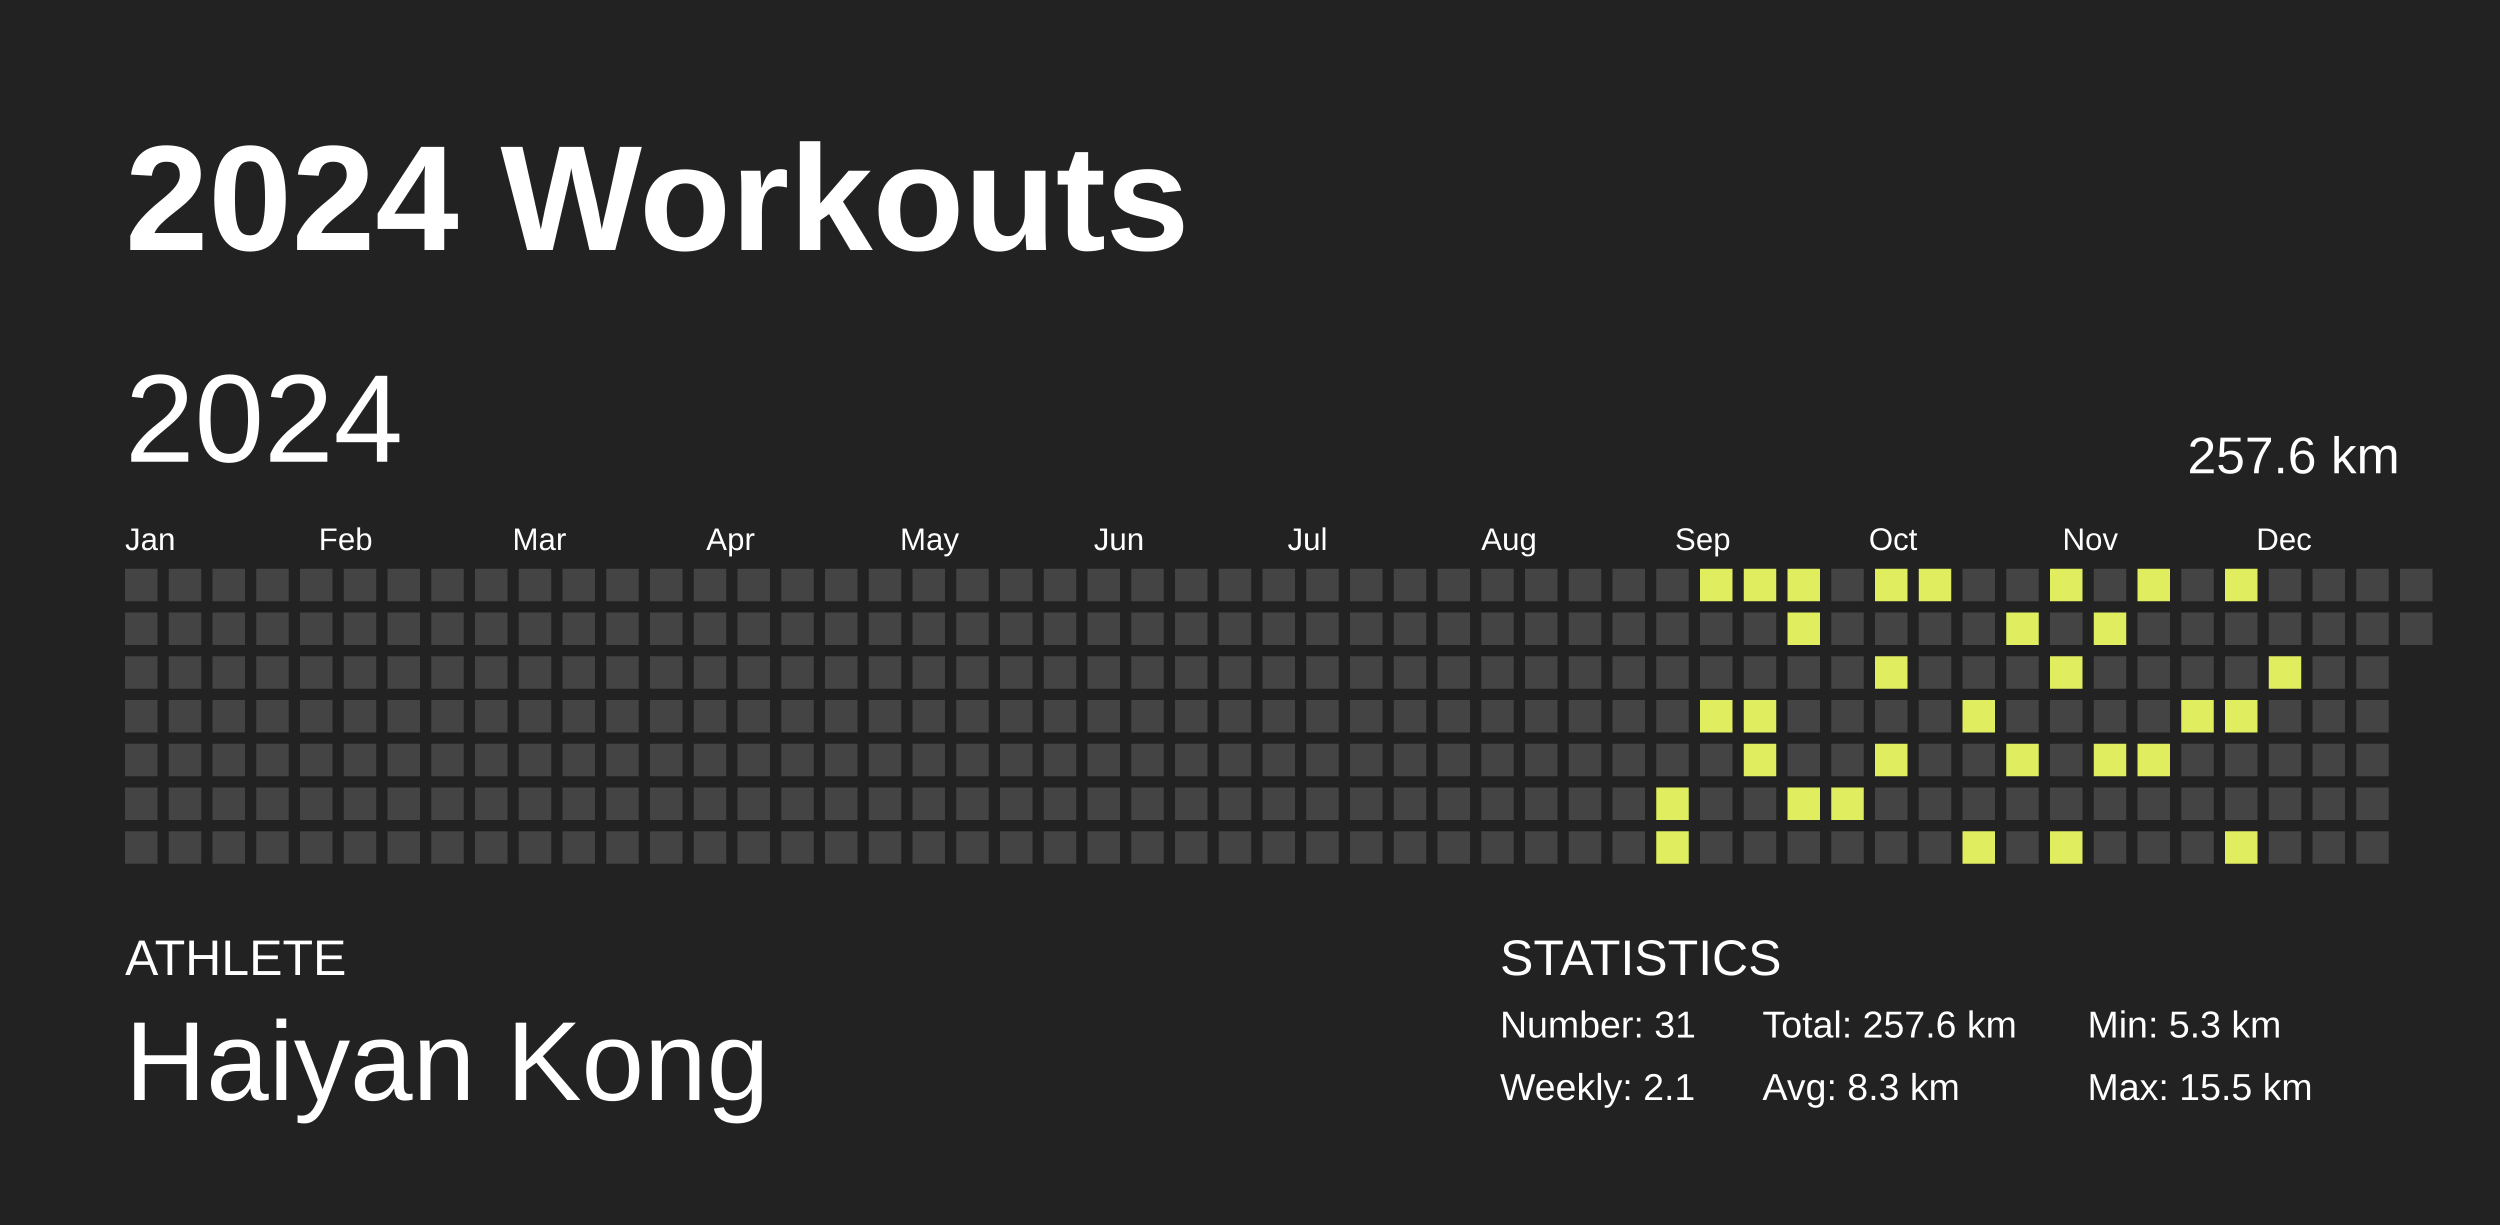
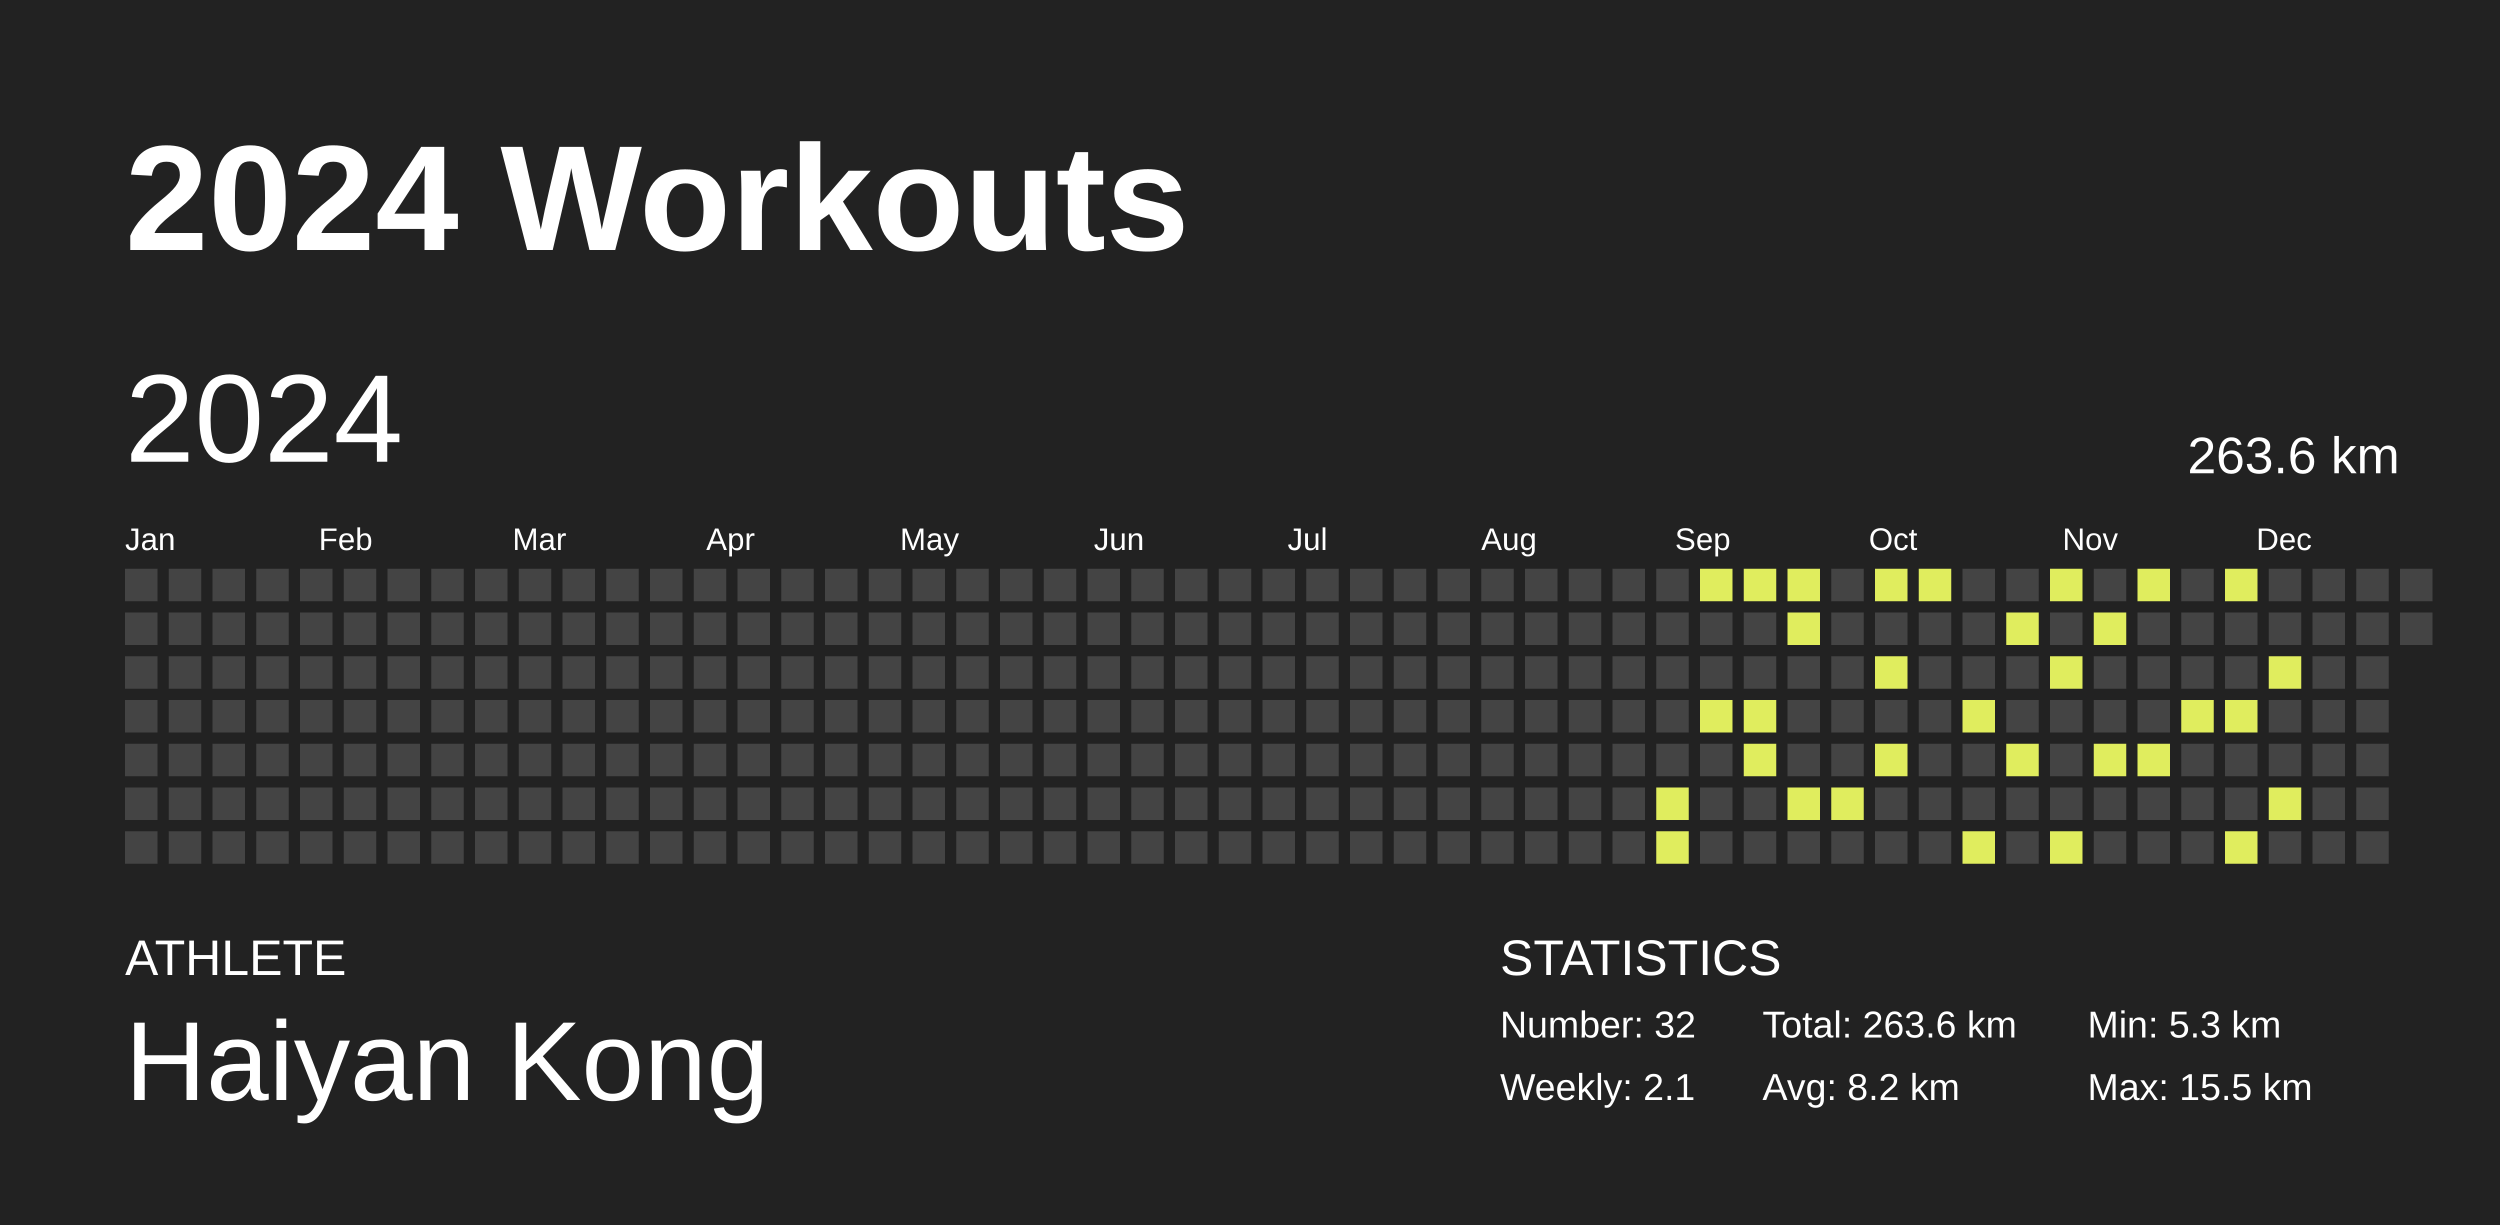
<svg xmlns="http://www.w3.org/2000/svg" baseProfile="full" height="98mm" version="1.1" viewBox="0,0,200,98" width="200mm">
  <defs />
  <rect fill="#222222" height="98" width="200" x="0" y="0" />
  <text fill="#FFFFFF" style="font-size:12px; font-family:Arial; font-weight:bold;" x="10" y="20">2024 Workouts</text>
  <text fill="#FFFFFF" style="font-size:4px; font-family:Arial" x="10" y="78">ATHLETE</text>
  <text fill="#FFFFFF" style="font-size:9px; font-family:Arial" x="10" y="88">Haiyan Kong</text>
  <text fill="#FFFFFF" style="font-size:4px; font-family:Arial" x="120" y="78">STATISTICS</text>
-   <text fill="#FFFFFF" style="font-size:3px; font-family:Arial" x="120" y="83">Number: 31</text>
+   <text fill="#FFFFFF" style="font-size:3px; font-family:Arial" x="120" y="83">Number: 32</text>
  <text fill="#FFFFFF" style="font-size:3px; font-family:Arial" x="120" y="88">Weekly: 2.1</text>
-   <text fill="#FFFFFF" style="font-size:3px; font-family:Arial" x="141" y="83">Total: 257.6 km</text>
-   <text fill="#FFFFFF" style="font-size:3px; font-family:Arial" x="141" y="88">Avg: 8.3 km</text>
+   <text fill="#FFFFFF" style="font-size:3px; font-family:Arial" x="141" y="83">Total: 263.6 km</text>
+   <text fill="#FFFFFF" style="font-size:3px; font-family:Arial" x="141" y="88">Avg: 8.2 km</text>
  <text fill="#FFFFFF" style="font-size:3px; font-family:Arial" x="167" y="83">Min: 5.3 km</text>
  <text fill="#FFFFFF" style="font-size:3px; font-family:Arial" x="167" y="88">Max: 15.5 km</text>
  <text dominant-baseline="hanging" fill="#FFFFFF" style="font-size:10.0px; font-family:Arial;" x="10" y="30">2024</text>
-   <text dominant-baseline="hanging" fill="#FFFFFF" style="font-size:4.125px; font-family:Arial;" x="175" y="35">257.6 km</text>
+   <text dominant-baseline="hanging" fill="#FFFFFF" style="font-size:4.125px; font-family:Arial;" x="175" y="35">263.6 km</text>
  <text fill="#FFFFFF" style="font-size:2.5px; font-family:Arial" x="10.0" y="44">Jan</text>
  <text fill="#FFFFFF" style="font-size:2.5px; font-family:Arial" x="25.5" y="44">Feb</text>
  <text fill="#FFFFFF" style="font-size:2.5px; font-family:Arial" x="41.0" y="44">Mar</text>
  <text fill="#FFFFFF" style="font-size:2.5px; font-family:Arial" x="56.5" y="44">Apr</text>
  <text fill="#FFFFFF" style="font-size:2.5px; font-family:Arial" x="72.0" y="44">May</text>
  <text fill="#FFFFFF" style="font-size:2.5px; font-family:Arial" x="87.5" y="44">Jun</text>
  <text fill="#FFFFFF" style="font-size:2.5px; font-family:Arial" x="103.0" y="44">Jul</text>
  <text fill="#FFFFFF" style="font-size:2.5px; font-family:Arial" x="118.5" y="44">Aug</text>
  <text fill="#FFFFFF" style="font-size:2.5px; font-family:Arial" x="134.0" y="44">Sep</text>
  <text fill="#FFFFFF" style="font-size:2.5px; font-family:Arial" x="149.5" y="44">Oct</text>
  <text fill="#FFFFFF" style="font-size:2.5px; font-family:Arial" x="165.0" y="44">Nov</text>
  <text fill="#FFFFFF" style="font-size:2.5px; font-family:Arial" x="180.5" y="44">Dec</text>
  <rect fill="#444444" height="2.6" width="2.6" x="10.0" y="45.5" />
  <rect fill="#444444" height="2.6" width="2.6" x="10.0" y="49.0" />
  <rect fill="#444444" height="2.6" width="2.6" x="10.0" y="52.5" />
  <rect fill="#444444" height="2.6" width="2.6" x="10.0" y="56.0" />
  <rect fill="#444444" height="2.6" width="2.6" x="10.0" y="59.5" />
  <rect fill="#444444" height="2.6" width="2.6" x="10.0" y="63.0" />
  <rect fill="#444444" height="2.6" width="2.6" x="10.0" y="66.5" />
  <rect fill="#444444" height="2.6" width="2.6" x="13.5" y="45.5" />
  <rect fill="#444444" height="2.6" width="2.6" x="13.5" y="49.0" />
  <rect fill="#444444" height="2.6" width="2.6" x="13.5" y="52.5" />
  <rect fill="#444444" height="2.6" width="2.6" x="13.5" y="56.0" />
  <rect fill="#444444" height="2.6" width="2.6" x="13.5" y="59.5" />
  <rect fill="#444444" height="2.6" width="2.6" x="13.5" y="63.0" />
  <rect fill="#444444" height="2.6" width="2.6" x="13.5" y="66.5" />
  <rect fill="#444444" height="2.6" width="2.6" x="17.0" y="45.5" />
  <rect fill="#444444" height="2.6" width="2.6" x="17.0" y="49.0" />
  <rect fill="#444444" height="2.6" width="2.6" x="17.0" y="52.5" />
  <rect fill="#444444" height="2.6" width="2.6" x="17.0" y="56.0" />
  <rect fill="#444444" height="2.6" width="2.6" x="17.0" y="59.5" />
  <rect fill="#444444" height="2.6" width="2.6" x="17.0" y="63.0" />
  <rect fill="#444444" height="2.6" width="2.6" x="17.0" y="66.5" />
  <rect fill="#444444" height="2.6" width="2.6" x="20.5" y="45.5" />
  <rect fill="#444444" height="2.6" width="2.6" x="20.5" y="49.0" />
  <rect fill="#444444" height="2.6" width="2.6" x="20.5" y="52.5" />
  <rect fill="#444444" height="2.6" width="2.6" x="20.5" y="56.0" />
  <rect fill="#444444" height="2.6" width="2.6" x="20.5" y="59.5" />
  <rect fill="#444444" height="2.6" width="2.6" x="20.5" y="63.0" />
  <rect fill="#444444" height="2.6" width="2.6" x="20.5" y="66.5" />
  <rect fill="#444444" height="2.6" width="2.6" x="24.0" y="45.5" />
  <rect fill="#444444" height="2.6" width="2.6" x="24.0" y="49.0" />
  <rect fill="#444444" height="2.6" width="2.6" x="24.0" y="52.5" />
  <rect fill="#444444" height="2.6" width="2.6" x="24.0" y="56.0" />
  <rect fill="#444444" height="2.6" width="2.6" x="24.0" y="59.5" />
  <rect fill="#444444" height="2.6" width="2.6" x="24.0" y="63.0" />
  <rect fill="#444444" height="2.6" width="2.6" x="24.0" y="66.5" />
  <rect fill="#444444" height="2.6" width="2.6" x="27.5" y="45.5" />
  <rect fill="#444444" height="2.6" width="2.6" x="27.5" y="49.0" />
  <rect fill="#444444" height="2.6" width="2.6" x="27.5" y="52.5" />
  <rect fill="#444444" height="2.6" width="2.6" x="27.5" y="56.0" />
  <rect fill="#444444" height="2.6" width="2.6" x="27.5" y="59.5" />
  <rect fill="#444444" height="2.6" width="2.6" x="27.5" y="63.0" />
  <rect fill="#444444" height="2.6" width="2.6" x="27.5" y="66.5" />
  <rect fill="#444444" height="2.6" width="2.6" x="31.0" y="45.5" />
  <rect fill="#444444" height="2.6" width="2.6" x="31.0" y="49.0" />
  <rect fill="#444444" height="2.6" width="2.6" x="31.0" y="52.5" />
  <rect fill="#444444" height="2.6" width="2.6" x="31.0" y="56.0" />
  <rect fill="#444444" height="2.6" width="2.6" x="31.0" y="59.5" />
  <rect fill="#444444" height="2.6" width="2.6" x="31.0" y="63.0" />
  <rect fill="#444444" height="2.6" width="2.6" x="31.0" y="66.5" />
  <rect fill="#444444" height="2.6" width="2.6" x="34.5" y="45.5" />
  <rect fill="#444444" height="2.6" width="2.6" x="34.5" y="49.0" />
  <rect fill="#444444" height="2.6" width="2.6" x="34.5" y="52.5" />
  <rect fill="#444444" height="2.6" width="2.6" x="34.5" y="56.0" />
  <rect fill="#444444" height="2.6" width="2.6" x="34.5" y="59.5" />
  <rect fill="#444444" height="2.6" width="2.6" x="34.5" y="63.0" />
  <rect fill="#444444" height="2.6" width="2.6" x="34.5" y="66.5" />
  <rect fill="#444444" height="2.6" width="2.6" x="38.0" y="45.5" />
  <rect fill="#444444" height="2.6" width="2.6" x="38.0" y="49.0" />
  <rect fill="#444444" height="2.6" width="2.6" x="38.0" y="52.5" />
  <rect fill="#444444" height="2.6" width="2.6" x="38.0" y="56.0" />
  <rect fill="#444444" height="2.6" width="2.6" x="38.0" y="59.5" />
  <rect fill="#444444" height="2.6" width="2.6" x="38.0" y="63.0" />
  <rect fill="#444444" height="2.6" width="2.6" x="38.0" y="66.5" />
  <rect fill="#444444" height="2.6" width="2.6" x="41.5" y="45.5" />
  <rect fill="#444444" height="2.6" width="2.6" x="41.5" y="49.0" />
  <rect fill="#444444" height="2.6" width="2.6" x="41.5" y="52.5" />
  <rect fill="#444444" height="2.6" width="2.6" x="41.5" y="56.0" />
  <rect fill="#444444" height="2.6" width="2.6" x="41.5" y="59.5" />
  <rect fill="#444444" height="2.6" width="2.6" x="41.5" y="63.0" />
  <rect fill="#444444" height="2.6" width="2.6" x="41.5" y="66.5" />
  <rect fill="#444444" height="2.6" width="2.6" x="45.0" y="45.5" />
  <rect fill="#444444" height="2.6" width="2.6" x="45.0" y="49.0" />
  <rect fill="#444444" height="2.6" width="2.6" x="45.0" y="52.5" />
  <rect fill="#444444" height="2.6" width="2.6" x="45.0" y="56.0" />
  <rect fill="#444444" height="2.6" width="2.6" x="45.0" y="59.5" />
  <rect fill="#444444" height="2.6" width="2.6" x="45.0" y="63.0" />
  <rect fill="#444444" height="2.6" width="2.6" x="45.0" y="66.5" />
  <rect fill="#444444" height="2.6" width="2.6" x="48.5" y="45.5" />
  <rect fill="#444444" height="2.6" width="2.6" x="48.5" y="49.0" />
  <rect fill="#444444" height="2.6" width="2.6" x="48.5" y="52.5" />
  <rect fill="#444444" height="2.6" width="2.6" x="48.5" y="56.0" />
  <rect fill="#444444" height="2.6" width="2.6" x="48.5" y="59.5" />
  <rect fill="#444444" height="2.6" width="2.6" x="48.5" y="63.0" />
  <rect fill="#444444" height="2.6" width="2.6" x="48.5" y="66.5" />
  <rect fill="#444444" height="2.6" width="2.6" x="52.0" y="45.5" />
  <rect fill="#444444" height="2.6" width="2.6" x="52.0" y="49.0" />
  <rect fill="#444444" height="2.6" width="2.6" x="52.0" y="52.5" />
  <rect fill="#444444" height="2.6" width="2.6" x="52.0" y="56.0" />
  <rect fill="#444444" height="2.6" width="2.6" x="52.0" y="59.5" />
  <rect fill="#444444" height="2.6" width="2.6" x="52.0" y="63.0" />
  <rect fill="#444444" height="2.6" width="2.6" x="52.0" y="66.5" />
  <rect fill="#444444" height="2.6" width="2.6" x="55.5" y="45.5" />
  <rect fill="#444444" height="2.6" width="2.6" x="55.5" y="49.0" />
  <rect fill="#444444" height="2.6" width="2.6" x="55.5" y="52.5" />
  <rect fill="#444444" height="2.6" width="2.6" x="55.5" y="56.0" />
  <rect fill="#444444" height="2.6" width="2.6" x="55.5" y="59.5" />
  <rect fill="#444444" height="2.6" width="2.6" x="55.5" y="63.0" />
  <rect fill="#444444" height="2.6" width="2.6" x="55.5" y="66.5" />
  <rect fill="#444444" height="2.6" width="2.6" x="59.0" y="45.5" />
  <rect fill="#444444" height="2.6" width="2.6" x="59.0" y="49.0" />
  <rect fill="#444444" height="2.6" width="2.6" x="59.0" y="52.5" />
  <rect fill="#444444" height="2.6" width="2.6" x="59.0" y="56.0" />
  <rect fill="#444444" height="2.6" width="2.6" x="59.0" y="59.5" />
  <rect fill="#444444" height="2.6" width="2.6" x="59.0" y="63.0" />
  <rect fill="#444444" height="2.6" width="2.6" x="59.0" y="66.5" />
  <rect fill="#444444" height="2.6" width="2.6" x="62.5" y="45.5" />
  <rect fill="#444444" height="2.6" width="2.6" x="62.5" y="49.0" />
  <rect fill="#444444" height="2.6" width="2.6" x="62.5" y="52.5" />
  <rect fill="#444444" height="2.6" width="2.6" x="62.5" y="56.0" />
  <rect fill="#444444" height="2.6" width="2.6" x="62.5" y="59.5" />
  <rect fill="#444444" height="2.6" width="2.6" x="62.5" y="63.0" />
  <rect fill="#444444" height="2.6" width="2.6" x="62.5" y="66.5" />
  <rect fill="#444444" height="2.6" width="2.6" x="66.0" y="45.5" />
  <rect fill="#444444" height="2.6" width="2.6" x="66.0" y="49.0" />
  <rect fill="#444444" height="2.6" width="2.6" x="66.0" y="52.5" />
  <rect fill="#444444" height="2.6" width="2.6" x="66.0" y="56.0" />
  <rect fill="#444444" height="2.6" width="2.6" x="66.0" y="59.5" />
  <rect fill="#444444" height="2.6" width="2.6" x="66.0" y="63.0" />
  <rect fill="#444444" height="2.6" width="2.6" x="66.0" y="66.5" />
  <rect fill="#444444" height="2.6" width="2.6" x="69.5" y="45.5" />
  <rect fill="#444444" height="2.6" width="2.6" x="69.5" y="49.0" />
  <rect fill="#444444" height="2.6" width="2.6" x="69.5" y="52.5" />
  <rect fill="#444444" height="2.6" width="2.6" x="69.5" y="56.0" />
  <rect fill="#444444" height="2.6" width="2.6" x="69.5" y="59.5" />
  <rect fill="#444444" height="2.6" width="2.6" x="69.5" y="63.0" />
  <rect fill="#444444" height="2.6" width="2.6" x="69.5" y="66.5" />
  <rect fill="#444444" height="2.6" width="2.6" x="73.0" y="45.5" />
  <rect fill="#444444" height="2.6" width="2.6" x="73.0" y="49.0" />
  <rect fill="#444444" height="2.6" width="2.6" x="73.0" y="52.5" />
  <rect fill="#444444" height="2.6" width="2.6" x="73.0" y="56.0" />
  <rect fill="#444444" height="2.6" width="2.6" x="73.0" y="59.5" />
  <rect fill="#444444" height="2.6" width="2.6" x="73.0" y="63.0" />
  <rect fill="#444444" height="2.6" width="2.6" x="73.0" y="66.5" />
  <rect fill="#444444" height="2.6" width="2.6" x="76.5" y="45.5" />
  <rect fill="#444444" height="2.6" width="2.6" x="76.5" y="49.0" />
  <rect fill="#444444" height="2.6" width="2.6" x="76.5" y="52.5" />
  <rect fill="#444444" height="2.6" width="2.6" x="76.5" y="56.0" />
  <rect fill="#444444" height="2.6" width="2.6" x="76.5" y="59.5" />
  <rect fill="#444444" height="2.6" width="2.6" x="76.5" y="63.0" />
  <rect fill="#444444" height="2.6" width="2.6" x="76.5" y="66.5" />
  <rect fill="#444444" height="2.6" width="2.6" x="80.0" y="45.5" />
  <rect fill="#444444" height="2.6" width="2.6" x="80.0" y="49.0" />
  <rect fill="#444444" height="2.6" width="2.6" x="80.0" y="52.5" />
  <rect fill="#444444" height="2.6" width="2.6" x="80.0" y="56.0" />
  <rect fill="#444444" height="2.6" width="2.6" x="80.0" y="59.5" />
  <rect fill="#444444" height="2.6" width="2.6" x="80.0" y="63.0" />
  <rect fill="#444444" height="2.6" width="2.6" x="80.0" y="66.5" />
  <rect fill="#444444" height="2.6" width="2.6" x="83.5" y="45.5" />
  <rect fill="#444444" height="2.6" width="2.6" x="83.5" y="49.0" />
  <rect fill="#444444" height="2.6" width="2.6" x="83.5" y="52.5" />
  <rect fill="#444444" height="2.6" width="2.6" x="83.5" y="56.0" />
  <rect fill="#444444" height="2.6" width="2.6" x="83.5" y="59.5" />
  <rect fill="#444444" height="2.6" width="2.6" x="83.5" y="63.0" />
  <rect fill="#444444" height="2.6" width="2.6" x="83.5" y="66.5" />
  <rect fill="#444444" height="2.6" width="2.6" x="87.0" y="45.5" />
  <rect fill="#444444" height="2.6" width="2.6" x="87.0" y="49.0" />
  <rect fill="#444444" height="2.6" width="2.6" x="87.0" y="52.5" />
  <rect fill="#444444" height="2.6" width="2.6" x="87.0" y="56.0" />
  <rect fill="#444444" height="2.6" width="2.6" x="87.0" y="59.5" />
  <rect fill="#444444" height="2.6" width="2.6" x="87.0" y="63.0" />
  <rect fill="#444444" height="2.6" width="2.6" x="87.0" y="66.5" />
  <rect fill="#444444" height="2.6" width="2.6" x="90.5" y="45.5" />
  <rect fill="#444444" height="2.6" width="2.6" x="90.5" y="49.0" />
  <rect fill="#444444" height="2.6" width="2.6" x="90.5" y="52.5" />
  <rect fill="#444444" height="2.6" width="2.6" x="90.5" y="56.0" />
  <rect fill="#444444" height="2.6" width="2.6" x="90.5" y="59.5" />
  <rect fill="#444444" height="2.6" width="2.6" x="90.5" y="63.0" />
  <rect fill="#444444" height="2.6" width="2.6" x="90.5" y="66.5" />
  <rect fill="#444444" height="2.6" width="2.6" x="94.0" y="45.5" />
  <rect fill="#444444" height="2.6" width="2.6" x="94.0" y="49.0" />
  <rect fill="#444444" height="2.6" width="2.6" x="94.0" y="52.5" />
  <rect fill="#444444" height="2.6" width="2.6" x="94.0" y="56.0" />
  <rect fill="#444444" height="2.6" width="2.6" x="94.0" y="59.5" />
  <rect fill="#444444" height="2.6" width="2.6" x="94.0" y="63.0" />
  <rect fill="#444444" height="2.6" width="2.6" x="94.0" y="66.5" />
  <rect fill="#444444" height="2.6" width="2.6" x="97.5" y="45.5" />
  <rect fill="#444444" height="2.6" width="2.6" x="97.5" y="49.0" />
  <rect fill="#444444" height="2.6" width="2.6" x="97.5" y="52.5" />
  <rect fill="#444444" height="2.6" width="2.6" x="97.5" y="56.0" />
  <rect fill="#444444" height="2.6" width="2.6" x="97.5" y="59.5" />
  <rect fill="#444444" height="2.6" width="2.6" x="97.5" y="63.0" />
  <rect fill="#444444" height="2.6" width="2.6" x="97.5" y="66.5" />
  <rect fill="#444444" height="2.6" width="2.6" x="101.0" y="45.5" />
  <rect fill="#444444" height="2.6" width="2.6" x="101.0" y="49.0" />
  <rect fill="#444444" height="2.6" width="2.6" x="101.0" y="52.5" />
  <rect fill="#444444" height="2.6" width="2.6" x="101.0" y="56.0" />
  <rect fill="#444444" height="2.6" width="2.6" x="101.0" y="59.5" />
  <rect fill="#444444" height="2.6" width="2.6" x="101.0" y="63.0" />
  <rect fill="#444444" height="2.6" width="2.6" x="101.0" y="66.5" />
  <rect fill="#444444" height="2.6" width="2.6" x="104.5" y="45.5" />
  <rect fill="#444444" height="2.6" width="2.6" x="104.5" y="49.0" />
  <rect fill="#444444" height="2.6" width="2.6" x="104.5" y="52.5" />
  <rect fill="#444444" height="2.6" width="2.6" x="104.5" y="56.0" />
  <rect fill="#444444" height="2.6" width="2.6" x="104.5" y="59.5" />
  <rect fill="#444444" height="2.6" width="2.6" x="104.5" y="63.0" />
  <rect fill="#444444" height="2.6" width="2.6" x="104.5" y="66.5" />
  <rect fill="#444444" height="2.6" width="2.6" x="108.0" y="45.5" />
  <rect fill="#444444" height="2.6" width="2.6" x="108.0" y="49.0" />
  <rect fill="#444444" height="2.6" width="2.6" x="108.0" y="52.5" />
  <rect fill="#444444" height="2.6" width="2.6" x="108.0" y="56.0" />
  <rect fill="#444444" height="2.6" width="2.6" x="108.0" y="59.5" />
  <rect fill="#444444" height="2.6" width="2.6" x="108.0" y="63.0" />
  <rect fill="#444444" height="2.6" width="2.6" x="108.0" y="66.5" />
  <rect fill="#444444" height="2.6" width="2.6" x="111.5" y="45.5" />
  <rect fill="#444444" height="2.6" width="2.6" x="111.5" y="49.0" />
  <rect fill="#444444" height="2.6" width="2.6" x="111.5" y="52.5" />
  <rect fill="#444444" height="2.6" width="2.6" x="111.5" y="56.0" />
  <rect fill="#444444" height="2.6" width="2.6" x="111.5" y="59.5" />
  <rect fill="#444444" height="2.6" width="2.6" x="111.5" y="63.0" />
  <rect fill="#444444" height="2.6" width="2.6" x="111.5" y="66.5" />
  <rect fill="#444444" height="2.6" width="2.6" x="115.0" y="45.5" />
  <rect fill="#444444" height="2.6" width="2.6" x="115.0" y="49.0" />
  <rect fill="#444444" height="2.6" width="2.6" x="115.0" y="52.5" />
  <rect fill="#444444" height="2.6" width="2.6" x="115.0" y="56.0" />
  <rect fill="#444444" height="2.6" width="2.6" x="115.0" y="59.5" />
  <rect fill="#444444" height="2.6" width="2.6" x="115.0" y="63.0" />
  <rect fill="#444444" height="2.6" width="2.6" x="115.0" y="66.5" />
  <rect fill="#444444" height="2.6" width="2.6" x="118.5" y="45.5" />
  <rect fill="#444444" height="2.6" width="2.6" x="118.5" y="49.0" />
  <rect fill="#444444" height="2.6" width="2.6" x="118.5" y="52.5" />
  <rect fill="#444444" height="2.6" width="2.6" x="118.5" y="56.0" />
  <rect fill="#444444" height="2.6" width="2.6" x="118.5" y="59.5" />
  <rect fill="#444444" height="2.6" width="2.6" x="118.5" y="63.0" />
  <rect fill="#444444" height="2.6" width="2.6" x="118.5" y="66.5" />
  <rect fill="#444444" height="2.6" width="2.6" x="122.0" y="45.5" />
  <rect fill="#444444" height="2.6" width="2.6" x="122.0" y="49.0" />
  <rect fill="#444444" height="2.6" width="2.6" x="122.0" y="52.5" />
  <rect fill="#444444" height="2.6" width="2.6" x="122.0" y="56.0" />
  <rect fill="#444444" height="2.6" width="2.6" x="122.0" y="59.5" />
  <rect fill="#444444" height="2.6" width="2.6" x="122.0" y="63.0" />
  <rect fill="#444444" height="2.6" width="2.6" x="122.0" y="66.5" />
  <rect fill="#444444" height="2.6" width="2.6" x="125.5" y="45.5" />
  <rect fill="#444444" height="2.6" width="2.6" x="125.5" y="49.0" />
  <rect fill="#444444" height="2.6" width="2.6" x="125.5" y="52.5" />
  <rect fill="#444444" height="2.6" width="2.6" x="125.5" y="56.0" />
  <rect fill="#444444" height="2.6" width="2.6" x="125.5" y="59.5" />
  <rect fill="#444444" height="2.6" width="2.6" x="125.5" y="63.0" />
  <rect fill="#444444" height="2.6" width="2.6" x="125.5" y="66.5" />
  <rect fill="#444444" height="2.6" width="2.6" x="129.0" y="45.5" />
  <rect fill="#444444" height="2.6" width="2.6" x="129.0" y="49.0" />
  <rect fill="#444444" height="2.6" width="2.6" x="129.0" y="52.5" />
  <rect fill="#444444" height="2.6" width="2.6" x="129.0" y="56.0" />
  <rect fill="#444444" height="2.6" width="2.6" x="129.0" y="59.5" />
  <rect fill="#444444" height="2.6" width="2.6" x="129.0" y="63.0" />
  <rect fill="#444444" height="2.6" width="2.6" x="129.0" y="66.5" />
  <rect fill="#444444" height="2.6" width="2.6" x="132.5" y="45.5" />
  <rect fill="#444444" height="2.6" width="2.6" x="132.5" y="49.0" />
  <rect fill="#444444" height="2.6" width="2.6" x="132.5" y="52.5" />
  <rect fill="#444444" height="2.6" width="2.6" x="132.5" y="56.0" />
  <rect fill="#444444" height="2.6" width="2.6" x="132.5" y="59.5" />
  <rect fill="#e0ed5e" height="2.6" width="2.6" x="132.5" y="63.0" />
  <rect fill="#e0ed5e" height="2.6" width="2.6" x="132.5" y="66.5" />
  <rect fill="#e0ed5e" height="2.6" width="2.6" x="136.0" y="45.5" />
  <rect fill="#444444" height="2.6" width="2.6" x="136.0" y="49.0" />
  <rect fill="#444444" height="2.6" width="2.6" x="136.0" y="52.5" />
  <rect fill="#e0ed5e" height="2.6" width="2.6" x="136.0" y="56.0" />
  <rect fill="#444444" height="2.6" width="2.6" x="136.0" y="59.5" />
  <rect fill="#444444" height="2.6" width="2.6" x="136.0" y="63.0" />
  <rect fill="#444444" height="2.6" width="2.6" x="136.0" y="66.5" />
  <rect fill="#e0ed5e" height="2.6" width="2.6" x="139.5" y="45.5" />
  <rect fill="#444444" height="2.6" width="2.6" x="139.5" y="49.0" />
  <rect fill="#444444" height="2.6" width="2.6" x="139.5" y="52.5" />
  <rect fill="#e0ed5e" height="2.6" width="2.6" x="139.5" y="56.0" />
  <rect fill="#e0ed5e" height="2.6" width="2.6" x="139.5" y="59.5" />
  <rect fill="#444444" height="2.6" width="2.6" x="139.5" y="63.0" />
  <rect fill="#444444" height="2.6" width="2.6" x="139.5" y="66.5" />
  <rect fill="#e0ed5e" height="2.6" width="2.6" x="143.0" y="45.5" />
  <rect fill="#e0ed5e" height="2.6" width="2.6" x="143.0" y="49.0" />
  <rect fill="#444444" height="2.6" width="2.6" x="143.0" y="52.5" />
  <rect fill="#444444" height="2.6" width="2.6" x="143.0" y="56.0" />
  <rect fill="#444444" height="2.6" width="2.6" x="143.0" y="59.5" />
  <rect fill="#e0ed5e" height="2.6" width="2.6" x="143.0" y="63.0" />
  <rect fill="#444444" height="2.6" width="2.6" x="143.0" y="66.5" />
  <rect fill="#444444" height="2.6" width="2.6" x="146.5" y="45.5" />
  <rect fill="#444444" height="2.6" width="2.6" x="146.5" y="49.0" />
  <rect fill="#444444" height="2.6" width="2.6" x="146.5" y="52.5" />
  <rect fill="#444444" height="2.6" width="2.6" x="146.5" y="56.0" />
  <rect fill="#444444" height="2.6" width="2.6" x="146.5" y="59.5" />
  <rect fill="#e0ed5e" height="2.6" width="2.6" x="146.5" y="63.0" />
  <rect fill="#444444" height="2.6" width="2.6" x="146.5" y="66.5" />
  <rect fill="#e0ed5e" height="2.6" width="2.6" x="150.0" y="45.5" />
  <rect fill="#444444" height="2.6" width="2.6" x="150.0" y="49.0" />
  <rect fill="#e0ed5e" height="2.6" width="2.6" x="150.0" y="52.5" />
  <rect fill="#444444" height="2.6" width="2.6" x="150.0" y="56.0" />
  <rect fill="#e0ed5e" height="2.6" width="2.6" x="150.0" y="59.5" />
  <rect fill="#444444" height="2.6" width="2.6" x="150.0" y="63.0" />
  <rect fill="#444444" height="2.6" width="2.6" x="150.0" y="66.5" />
  <rect fill="#e0ed5e" height="2.6" width="2.6" x="153.5" y="45.5" />
  <rect fill="#444444" height="2.6" width="2.6" x="153.5" y="49.0" />
  <rect fill="#444444" height="2.6" width="2.6" x="153.5" y="52.5" />
  <rect fill="#444444" height="2.6" width="2.6" x="153.5" y="56.0" />
  <rect fill="#444444" height="2.6" width="2.6" x="153.5" y="59.5" />
  <rect fill="#444444" height="2.6" width="2.6" x="153.5" y="63.0" />
  <rect fill="#444444" height="2.6" width="2.6" x="153.5" y="66.5" />
  <rect fill="#444444" height="2.6" width="2.6" x="157.0" y="45.5" />
  <rect fill="#444444" height="2.6" width="2.6" x="157.0" y="49.0" />
  <rect fill="#444444" height="2.6" width="2.6" x="157.0" y="52.5" />
  <rect fill="#e0ed5e" height="2.6" width="2.6" x="157.0" y="56.0" />
  <rect fill="#444444" height="2.6" width="2.6" x="157.0" y="59.5" />
  <rect fill="#444444" height="2.6" width="2.6" x="157.0" y="63.0" />
  <rect fill="#e0ed5e" height="2.6" width="2.6" x="157.0" y="66.5" />
  <rect fill="#444444" height="2.6" width="2.6" x="160.5" y="45.5" />
  <rect fill="#e0ed5e" height="2.6" width="2.6" x="160.5" y="49.0" />
  <rect fill="#444444" height="2.6" width="2.6" x="160.5" y="52.5" />
  <rect fill="#444444" height="2.6" width="2.6" x="160.5" y="56.0" />
  <rect fill="#e0ed5e" height="2.6" width="2.6" x="160.5" y="59.5" />
  <rect fill="#444444" height="2.6" width="2.6" x="160.5" y="63.0" />
  <rect fill="#444444" height="2.6" width="2.6" x="160.5" y="66.5" />
  <rect fill="#e0ed5e" height="2.6" width="2.6" x="164.0" y="45.5" />
  <rect fill="#444444" height="2.6" width="2.6" x="164.0" y="49.0" />
  <rect fill="#e0ed5e" height="2.6" width="2.6" x="164.0" y="52.5" />
  <rect fill="#444444" height="2.6" width="2.6" x="164.0" y="56.0" />
  <rect fill="#444444" height="2.6" width="2.6" x="164.0" y="59.5" />
  <rect fill="#444444" height="2.6" width="2.6" x="164.0" y="63.0" />
  <rect fill="#e0ed5e" height="2.6" width="2.6" x="164.0" y="66.5" />
  <rect fill="#444444" height="2.6" width="2.6" x="167.5" y="45.5" />
  <rect fill="#e0ed5e" height="2.6" width="2.6" x="167.5" y="49.0" />
  <rect fill="#444444" height="2.6" width="2.6" x="167.5" y="52.5" />
  <rect fill="#444444" height="2.6" width="2.6" x="167.5" y="56.0" />
  <rect fill="#e0ed5e" height="2.6" width="2.6" x="167.5" y="59.5" />
  <rect fill="#444444" height="2.6" width="2.6" x="167.5" y="63.0" />
  <rect fill="#444444" height="2.6" width="2.6" x="167.5" y="66.5" />
  <rect fill="#e0ed5e" height="2.6" width="2.6" x="171.0" y="45.5" />
  <rect fill="#444444" height="2.6" width="2.6" x="171.0" y="49.0" />
  <rect fill="#444444" height="2.6" width="2.6" x="171.0" y="52.5" />
  <rect fill="#444444" height="2.6" width="2.6" x="171.0" y="56.0" />
  <rect fill="#e0ed5e" height="2.6" width="2.6" x="171.0" y="59.5" />
  <rect fill="#444444" height="2.6" width="2.6" x="171.0" y="63.0" />
  <rect fill="#444444" height="2.6" width="2.6" x="171.0" y="66.5" />
  <rect fill="#444444" height="2.6" width="2.6" x="174.5" y="45.5" />
  <rect fill="#444444" height="2.6" width="2.6" x="174.5" y="49.0" />
  <rect fill="#444444" height="2.6" width="2.6" x="174.5" y="52.5" />
  <rect fill="#e0ed5e" height="2.6" width="2.6" x="174.5" y="56.0" />
  <rect fill="#444444" height="2.6" width="2.6" x="174.5" y="59.5" />
  <rect fill="#444444" height="2.6" width="2.6" x="174.5" y="63.0" />
  <rect fill="#444444" height="2.6" width="2.6" x="174.5" y="66.5" />
  <rect fill="#e0ed5e" height="2.6" width="2.6" x="178.0" y="45.5" />
  <rect fill="#444444" height="2.6" width="2.6" x="178.0" y="49.0" />
  <rect fill="#444444" height="2.6" width="2.6" x="178.0" y="52.5" />
  <rect fill="#e0ed5e" height="2.6" width="2.6" x="178.0" y="56.0" />
  <rect fill="#444444" height="2.6" width="2.6" x="178.0" y="59.5" />
  <rect fill="#444444" height="2.6" width="2.6" x="178.0" y="63.0" />
  <rect fill="#e0ed5e" height="2.6" width="2.6" x="178.0" y="66.5" />
  <rect fill="#444444" height="2.6" width="2.6" x="181.5" y="45.5" />
  <rect fill="#444444" height="2.6" width="2.6" x="181.5" y="49.0" />
  <rect fill="#e0ed5e" height="2.6" width="2.6" x="181.5" y="52.5" />
  <rect fill="#444444" height="2.6" width="2.6" x="181.5" y="56.0" />
  <rect fill="#444444" height="2.6" width="2.6" x="181.5" y="59.5" />
-   <rect fill="#444444" height="2.6" width="2.6" x="181.5" y="63.0" />
+   <rect fill="#e0ed5e" height="2.6" width="2.6" x="181.5" y="63.0" />
  <rect fill="#444444" height="2.6" width="2.6" x="181.5" y="66.5" />
  <rect fill="#444444" height="2.6" width="2.6" x="185.0" y="45.5" />
  <rect fill="#444444" height="2.6" width="2.6" x="185.0" y="49.0" />
  <rect fill="#444444" height="2.6" width="2.6" x="185.0" y="52.5" />
  <rect fill="#444444" height="2.6" width="2.6" x="185.0" y="56.0" />
  <rect fill="#444444" height="2.6" width="2.6" x="185.0" y="59.5" />
  <rect fill="#444444" height="2.6" width="2.6" x="185.0" y="63.0" />
  <rect fill="#444444" height="2.6" width="2.6" x="185.0" y="66.5" />
  <rect fill="#444444" height="2.6" width="2.6" x="188.5" y="45.5" />
  <rect fill="#444444" height="2.6" width="2.6" x="188.5" y="49.0" />
  <rect fill="#444444" height="2.6" width="2.6" x="188.5" y="52.5" />
  <rect fill="#444444" height="2.6" width="2.6" x="188.5" y="56.0" />
  <rect fill="#444444" height="2.6" width="2.6" x="188.5" y="59.5" />
  <rect fill="#444444" height="2.6" width="2.6" x="188.5" y="63.0" />
  <rect fill="#444444" height="2.6" width="2.6" x="188.5" y="66.5" />
  <rect fill="#444444" height="2.6" width="2.6" x="192.0" y="45.5" />
  <rect fill="#444444" height="2.6" width="2.6" x="192.0" y="49.0" />
</svg>
